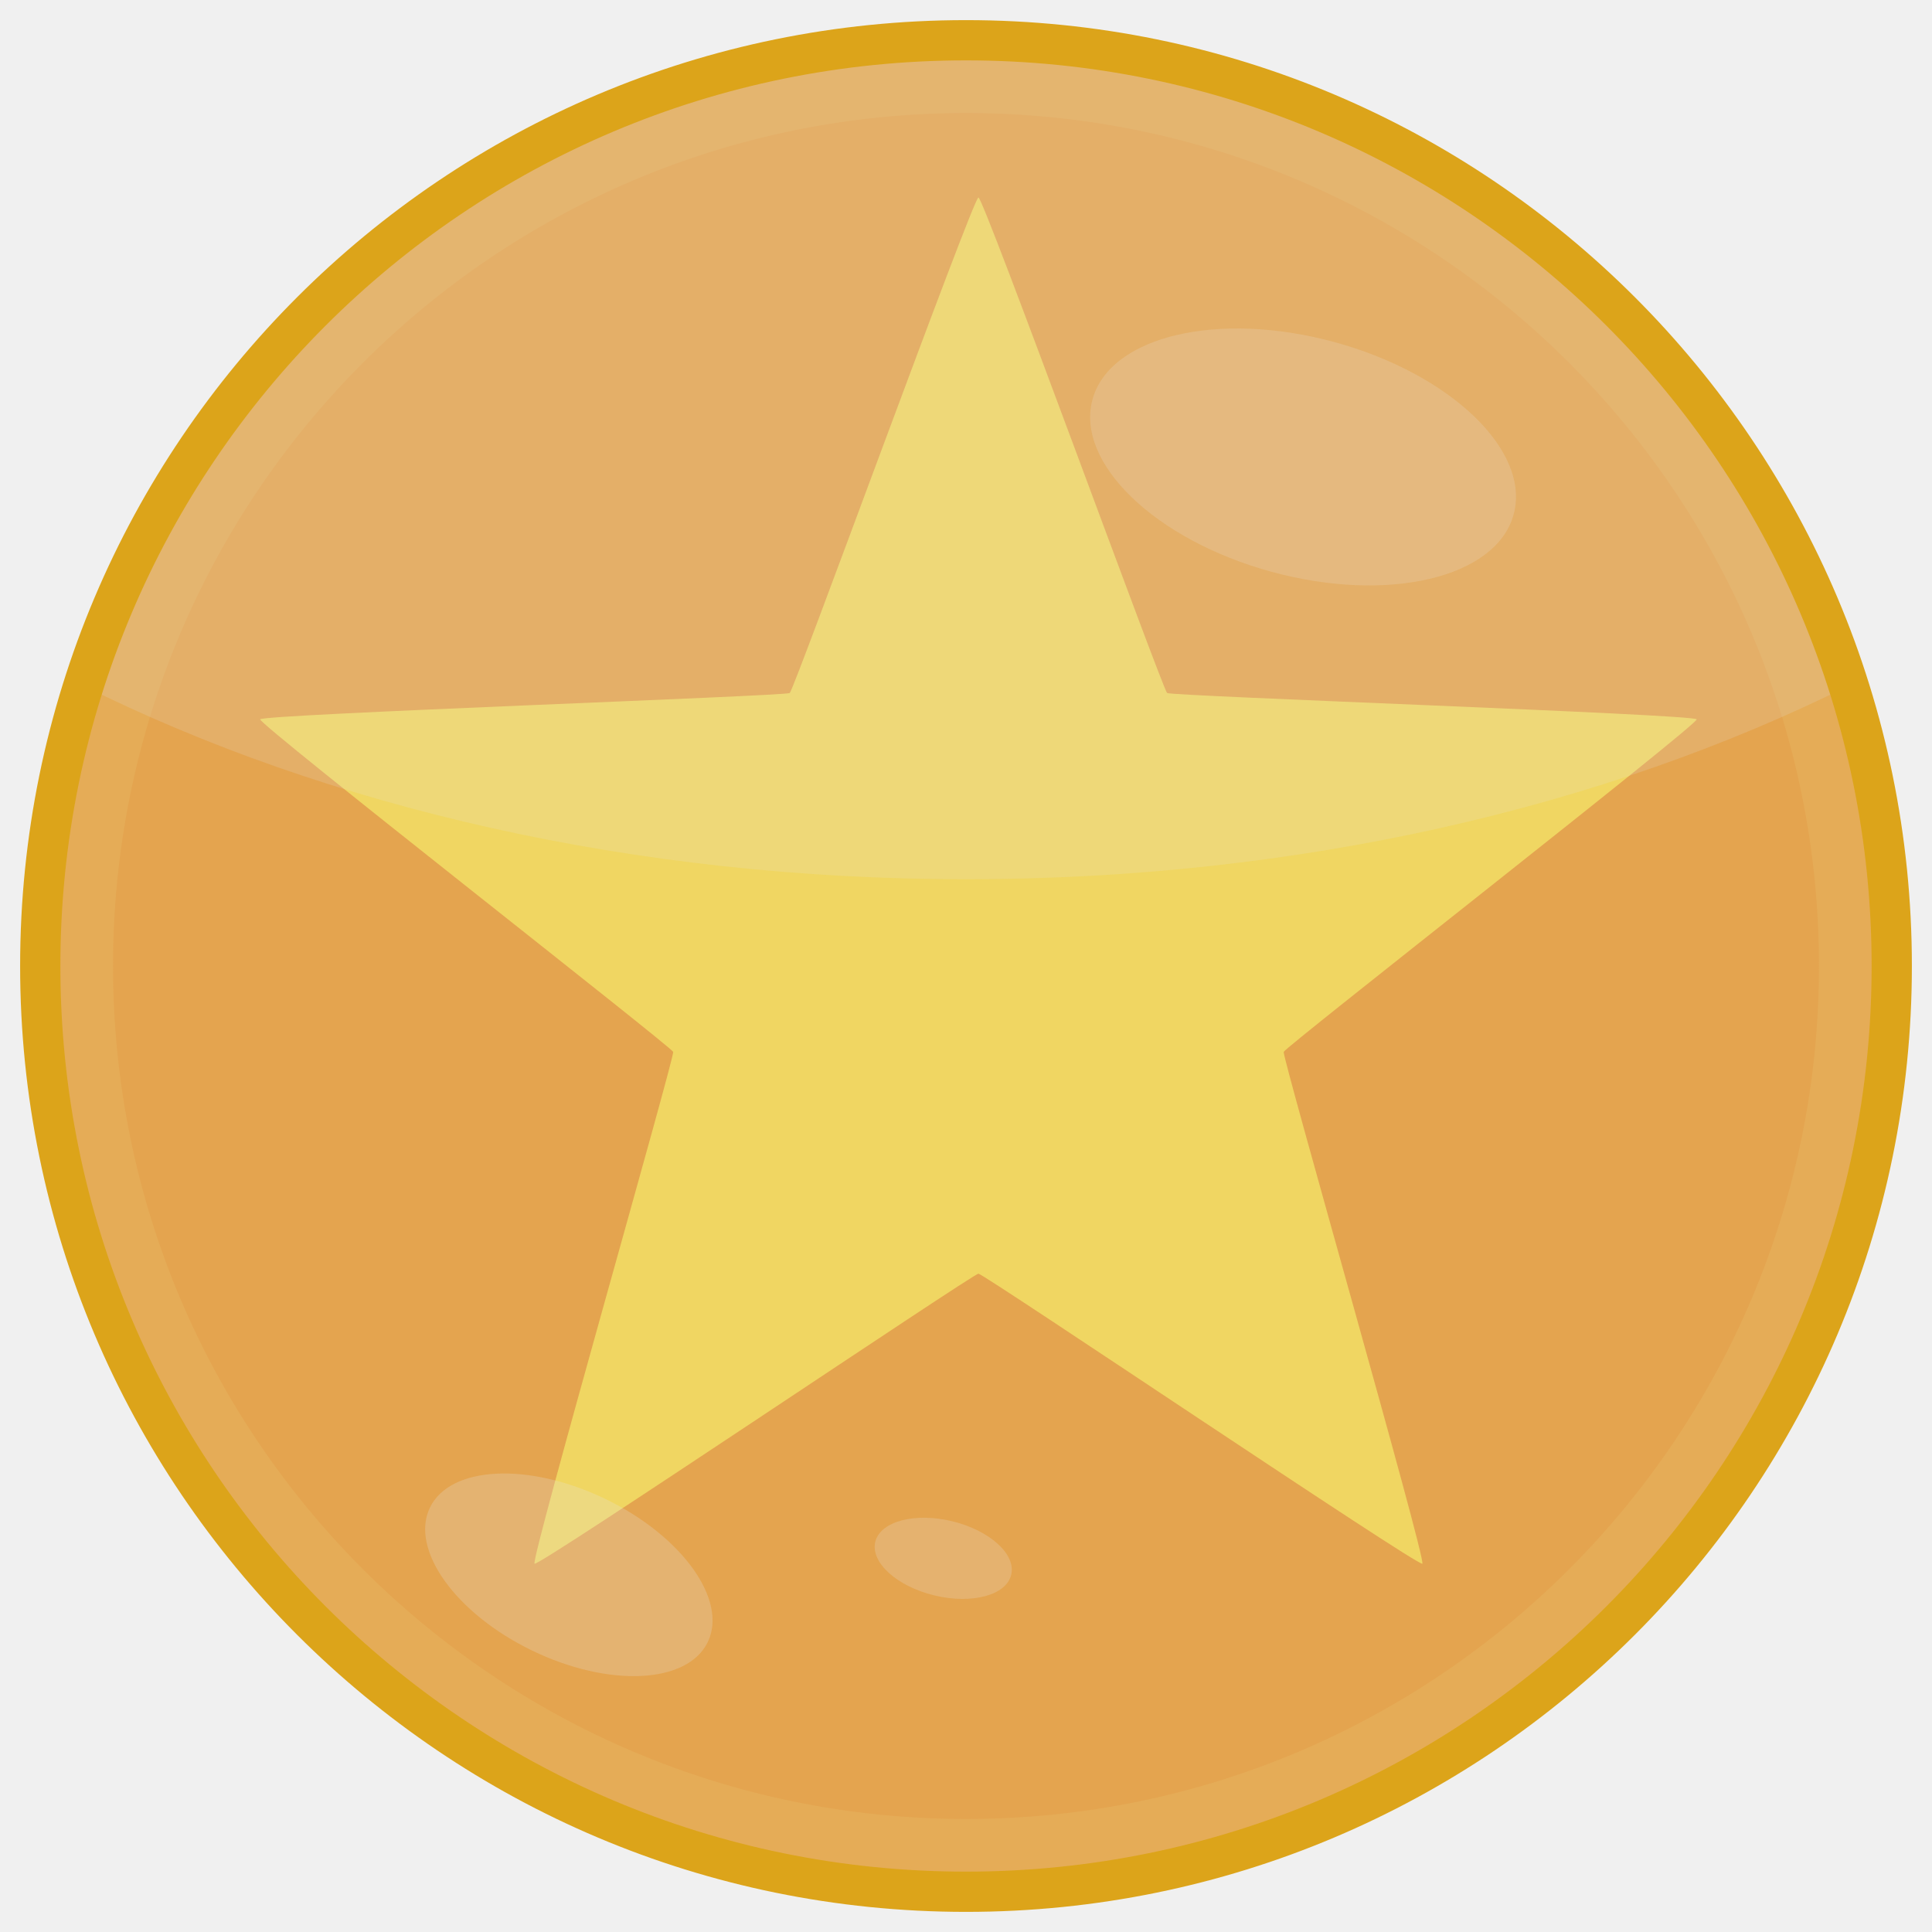
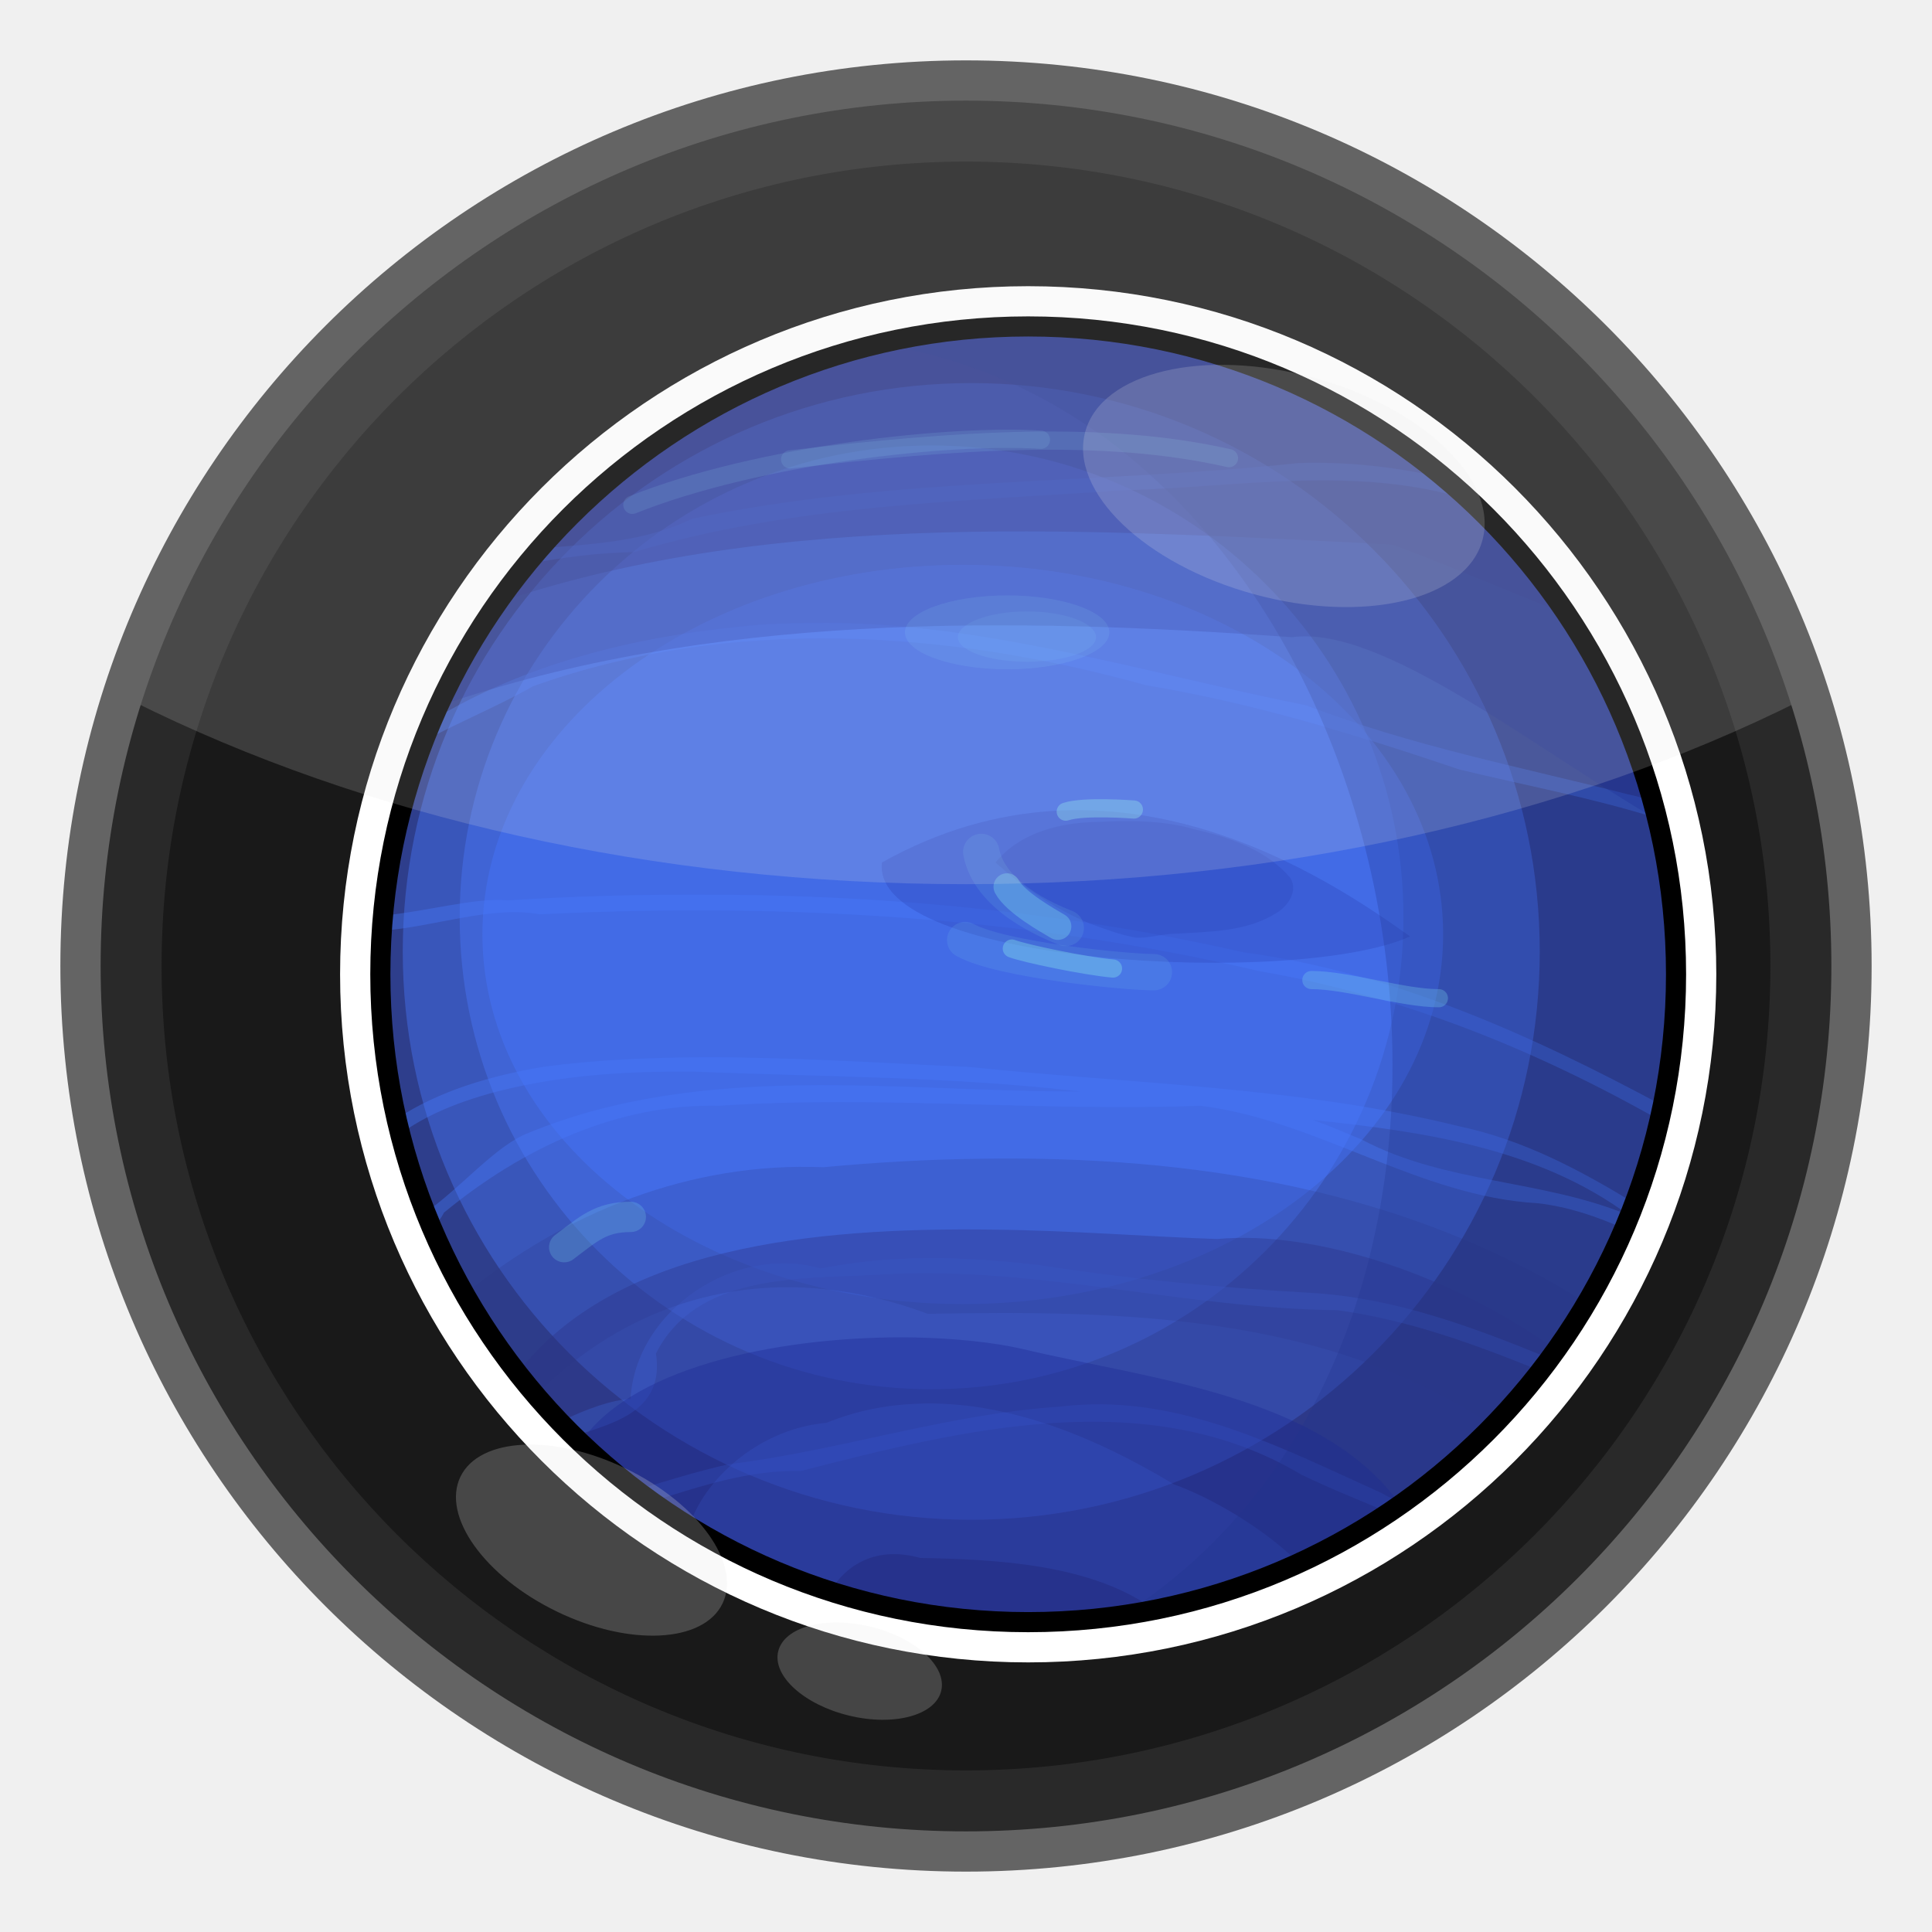
<svg xmlns="http://www.w3.org/2000/svg" version="1.0" width="100%" height="100%" viewBox="0 0 48 48" id="svg2383">
-   <defs id="defs2385">
-     <style type="text/css" id="style3433" />
-   </defs>
-   <path d="M 47,24 C 47,36.703 36.703,47 24,47 C 11.297,47 1,36.703 1,24 C 1,11.297 11.297,1 24,1 C 36.703,1 47,11.297 47,24 L 47,24 z" id="path2393" style="fill:#e5ac57;fill-opacity:1;fill-rule:evenodd;stroke:none;stroke-width:2;stroke-linecap:butt;stroke-linejoin:miter;marker:none;marker-start:none;marker-mid:none;marker-end:none;stroke-miterlimit:4;stroke-dasharray:none;stroke-dashoffset:0;stroke-opacity:1;visibility:visible;display:inline;overflow:visible;enable-background:accumulate" />
-   <path d="M 45.192,24 C 45.192,35.704 35.704,45.192 24,45.192 C 12.296,45.192 2.808,35.704 2.808,24 C 2.808,12.296 12.296,2.808 24,2.808 C 35.704,2.808 45.192,12.296 45.192,24 L 45.192,24 z" id="path3464" style="fill:#e4a44f;fill-opacity:1;fill-rule:evenodd;stroke:none;stroke-width:2;stroke-linecap:butt;stroke-linejoin:miter;marker:none;marker-start:none;marker-mid:none;marker-end:none;stroke-miterlimit:4;stroke-dasharray:none;stroke-dashoffset:0;stroke-opacity:1;visibility:visible;display:inline;overflow:visible;enable-background:accumulate" />
-   <path d="M 24.309,4.914 C 24.457,4.914 29.471,18.702 29.592,18.789 C 29.712,18.877 44.374,19.384 44.42,19.526 C 44.466,19.667 32.902,28.696 32.856,28.837 C 32.81,28.978 36.859,43.08 36.738,43.168 C 36.618,43.255 24.457,35.047 24.309,35.047 C 24.161,35.047 12,43.255 11.88,43.168 C 11.759,43.08 15.808,28.978 15.762,28.837 C 15.716,28.696 4.152,19.667 4.198,19.526 C 4.244,19.384 18.906,18.877 19.026,18.789 C 19.147,18.702 24.161,4.914 24.309,4.914 z" transform="matrix(0.887323,0,0,0.887323,2.739066,0.5457934)" id="path2845" style="opacity:1;fill:#f6f36d;fill-opacity:0.632;fill-rule:evenodd;stroke:none;stroke-width:0.7;stroke-linecap:round;stroke-linejoin:miter;marker:none;marker-start:none;marker-mid:none;marker-end:none;stroke-miterlimit:4;stroke-dasharray:none;stroke-dashoffset:0;stroke-opacity:1;visibility:visible;display:inline;overflow:visible;enable-background:accumulate" />
-   <path d="M 25.123,39.126 C 25,39.635 24.144,39.864 23.211,39.637 C 22.279,39.411 21.623,38.815 21.746,38.306 C 21.87,37.798 22.726,37.569 23.658,37.795 C 24.591,38.022 25.247,38.617 25.123,39.126 L 25.123,39.126 z" id="path3460" style="fill:#e6e6e6;fill-opacity:0.214;fill-rule:evenodd;stroke:none;stroke-width:2;stroke-linecap:butt;stroke-linejoin:miter;marker:none;marker-start:none;marker-mid:none;marker-end:none;stroke-miterlimit:4;stroke-dasharray:none;stroke-dashoffset:0;stroke-opacity:1;visibility:visible;display:inline;overflow:visible;enable-background:accumulate" />
-   <path d="M 17.584,40.797 C 17.081,41.837 15.128,41.931 13.221,41.008 C 11.315,40.086 10.178,38.495 10.682,37.455 C 11.185,36.415 13.138,36.32 15.044,37.243 C 16.951,38.166 18.088,39.757 17.584,40.797 L 17.584,40.797 z" id="path3458" style="fill:#e6e6e6;fill-opacity:0.227;fill-rule:evenodd;stroke:none;stroke-width:2;stroke-linecap:butt;stroke-linejoin:miter;marker:none;marker-start:none;marker-mid:none;marker-end:none;stroke-miterlimit:4;stroke-dasharray:none;stroke-dashoffset:0;stroke-opacity:1;visibility:visible;display:inline;overflow:visible;enable-background:accumulate" />
-   <path d="M 24,1 C 13.73,1 5.014,7.734 2.062,17.031 C 8.124,20.052 15.739,21.844 24,21.844 C 32.261,21.844 39.876,20.052 45.938,17.031 C 42.986,7.734 34.27,1 24,1 z" id="path3451" style="fill:#e6e6e6;fill-opacity:0.173;fill-rule:evenodd;stroke:none;stroke-width:2;stroke-linecap:butt;stroke-linejoin:miter;marker:none;marker-start:none;marker-mid:none;marker-end:none;stroke-miterlimit:4;stroke-dasharray:none;stroke-dashoffset:0;stroke-opacity:1;visibility:visible;display:inline;overflow:visible;enable-background:accumulate" />
-   <path d="M 37.606,12.781 C 37.176,14.357 34.485,14.995 31.595,14.207 C 28.706,13.418 26.712,11.501 27.143,9.925 C 27.573,8.349 30.264,7.711 33.153,8.499 C 36.043,9.288 38.036,11.205 37.606,12.781 L 37.606,12.781 z" id="path3456" style="fill:#e6e6e6;fill-opacity:0.182;fill-rule:evenodd;stroke:none;stroke-width:2;stroke-linecap:butt;stroke-linejoin:miter;marker:none;marker-start:none;marker-mid:none;marker-end:none;stroke-miterlimit:4;stroke-dasharray:none;stroke-dashoffset:0;stroke-opacity:1;visibility:visible;display:inline;overflow:visible;enable-background:accumulate" />
-   <path d="M 47,24 C 47,36.703 36.703,47 24,47 C 11.297,47 1,36.703 1,24 C 1,11.297 11.297,1 24,1 C 36.703,1 47,11.297 47,24 L 47,24 z" id="path3462" style="fill:none;fill-opacity:1;fill-rule:evenodd;stroke:#dca41a;stroke-width:1;stroke-linecap:butt;stroke-linejoin:miter;marker:none;marker-start:none;marker-mid:none;marker-end:none;stroke-miterlimit:4;stroke-dasharray:none;stroke-dashoffset:0;stroke-opacity:1;visibility:visible;display:inline;overflow:visible;enable-background:accumulate" />
+   <defs id="defs2385" />
+   <path d="M 45.689,24 C 45.689,35.979 35.979,45.689 24,45.689 C 12.021,45.689 2.311,35.979 2.311,24 C 2.311,12.021 12.021,2.311 24,2.311 C 35.979,2.311 45.689,12.021 45.689,24 L 45.689,24 z" id="path2393" style="fill:#292929;fill-opacity:1;fill-rule:evenodd;stroke:none;stroke-width:2;stroke-linecap:butt;stroke-linejoin:miter;marker:none;marker-start:none;marker-mid:none;marker-end:none;stroke-miterlimit:4;stroke-dasharray:none;stroke-dashoffset:0;stroke-opacity:1;visibility:visible;display:inline;overflow:visible;enable-background:accumulate" />
+   <path d="M 43.985,24 C 43.985,35.037 35.037,43.985 24,43.985 C 12.963,43.985 4.015,35.037 4.015,24 C 4.015,12.963 12.963,4.015 24,4.015 C 35.037,4.015 43.985,12.963 43.985,24 L 43.985,24 z" id="path3464" style="fill:#191919;fill-opacity:1;fill-rule:evenodd;stroke:none;stroke-width:2;stroke-linecap:butt;stroke-linejoin:miter;marker:none;marker-start:none;marker-mid:none;marker-end:none;stroke-miterlimit:4;stroke-dasharray:none;stroke-dashoffset:0;stroke-opacity:1;visibility:visible;display:inline;overflow:visible;enable-background:accumulate" />
+   <g transform="matrix(0.7524851,0,0,0.7524851,7.530572,6.191516)" id="g2641" style="display:inline">
+     <path d="M 45.33,23.94 C 45.33,35.76 35.76,45.33 23.94,45.33 C 12.13,45.33 2.55,35.76 2.55,23.94 C 2.55,12.13 12.13,2.55 23.94,2.55 C 35.76,2.55 45.33,12.13 45.33,23.94 L 45.33,23.94 z" id="path3439" style="fill:none;fill-opacity:1;fill-rule:evenodd;stroke:#ffffff;stroke-width:2.658;stroke-linecap:round;stroke-linejoin:miter;marker:none;stroke-miterlimit:4;stroke-dasharray:none;stroke-dashoffset:0;stroke-opacity:1;visibility:visible;display:inline;overflow:visible;enable-background:accumulate" />
+     <path d="M 45.33,23.94 C 45.33,35.76 35.76,45.33 23.94,45.33 C 12.13,45.33 2.55,35.76 2.55,23.94 C 2.55,12.13 12.13,2.55 23.94,2.55 C 35.76,2.55 45.33,12.13 45.33,23.94 L 45.33,23.94 z" id="p3521" style="fill:#2e3e8c;fill-opacity:1;fill-rule:evenodd;stroke:none;marker:none;visibility:visible;display:inline;overflow:visible;enable-background:accumulate" />
+     <path d="M 32.87,7.06 C 26.2,7.77 19.43,7.51 12.84,8.9 C 11.31,9.65 9.57,9.74 7.87,9.87 C 7.71,10.05 7.52,10.21 7.37,10.4 C 8.54,10.18 9.73,10.02 10.93,10 C 16.18,8.43 21.69,8.33 27.12,7.96 C 30.91,7.85 34.81,7.12 38.5,8.28 C 38.23,8.03 37.99,7.79 37.71,7.56 C 37.71,7.55 37.69,7.56 37.68,7.56 C 36.13,7.19 34.52,7.01 32.87,7.06 z M 16.81,12.34 C 16.02,12.35 15.23,12.37 14.43,12.46 C 10.88,12.81 7.3,13.7 4.25,15.56 C 4.15,15.79 4.05,16.01 3.96,16.25 C 5.18,15.6 6.47,15.07 7.59,14.43 C 14.11,12.1 21.26,12.57 27.84,14.4 C 31.36,14.98 34.81,16.04 38.18,17.18 C 40.33,17.7 42.55,18.11 44.68,18.78 C 44.64,18.59 44.61,18.4 44.56,18.21 C 44.28,18.14 44.02,18.05 43.75,18 C 40.18,17.09 36.55,16.39 33.12,15.06 C 27.73,13.98 22.34,12.26 16.81,12.34 z M 12.84,21.31 C 10.8,21.31 8.78,21.37 6.75,21.5 C 5.72,21.39 4.03,21.88 2.62,22 C 2.61,22.16 2.6,22.33 2.59,22.5 C 4.29,22.39 6.2,21.66 7.81,21.96 C 15.78,21.57 23.8,22.02 31.59,23.84 C 36.25,24.64 40.67,26.42 44.78,28.75 C 44.81,28.59 44.87,28.44 44.9,28.28 C 40.53,25.93 35.98,23.88 31.03,23.21 C 25.06,21.85 18.95,21.29 12.84,21.31 z M 13.18,26.68 C 11.42,26.69 9.65,26.76 7.9,27 C 6.25,27.28 4.51,27.77 3.09,28.71 C 3.13,28.88 3.17,29.05 3.21,29.21 C 4.32,28.39 5.83,27.92 7.09,27.65 C 8.98,27.24 10.91,27.14 12.84,27.15 C 17.11,27.33 21.4,27.31 25.65,27.81 C 19.58,27.82 13.22,26.8 7.43,29.18 C 6.35,29.6 5.18,31.02 4.03,31.81 C 4.1,32 4.17,32.18 4.25,32.37 C 4.39,32.2 4.54,32.03 4.65,31.81 C 7.21,29.7 10.37,28.2 13.75,28.28 C 19.03,27.93 24.34,28.48 29.62,28.28 C 33.51,28.76 36.82,31.28 40.78,31.5 C 41.79,31.62 42.72,31.94 43.62,32.34 C 43.68,32.2 43.72,32.05 43.78,31.9 C 40.94,30.71 37.72,30.86 34.96,29.4 C 34.42,29.18 33.89,28.94 33.34,28.75 C 36.96,29.13 40.77,29.67 43.78,31.9 C 43.83,31.76 43.91,31.64 43.96,31.5 C 42.15,30.4 40.3,29.41 38.18,28.96 C 32.89,27.65 27.39,27.56 22,27 C 19.07,26.87 16.12,26.67 13.18,26.68 z M 20.65,33.31 C 19.45,33.31 18.27,33.42 17.09,33.65 C 14.29,32.84 10.98,35.01 10.81,37.96 C 10.2,37.99 9.32,38.3 8.5,38.71 C 8.65,38.87 8.8,39.03 8.96,39.18 C 10.38,38.73 11.93,38.31 11.65,36.46 C 12.97,33.85 16.33,33.99 18.84,33.87 C 23.98,33.5 29.03,34.98 34.15,35.03 C 36.49,35.35 38.67,36.15 40.84,37.03 C 40.94,36.89 41.05,36.76 41.15,36.62 C 38.63,35.59 36.08,34.63 33.31,34.46 C 30.27,34.29 27.25,34 24.25,33.53 C 23.06,33.4 21.85,33.3 20.65,33.31 z M 25.75,38.15 C 25.51,38.16 25.26,38.18 25.03,38.21 C 21.29,38.45 17.72,39.67 14.03,40.12 C 13.02,40.35 12.02,40.66 11.03,40.96 C 11.19,41.09 11.36,41.22 11.53,41.34 C 13.13,40.84 14.73,40.3 16.43,40.34 C 21.76,38.97 27.9,37.44 32.96,40.46 C 33.89,40.91 34.87,41.3 35.84,41.71 C 35.99,41.61 36.13,41.5 36.28,41.4 C 36.04,41.29 35.79,41.18 35.59,41.06 C 32.46,39.65 29.26,37.97 25.75,38.15 z" id="p3496" style="fill:#4172eb;fill-opacity:0.42;fill-rule:evenodd;stroke:none" />
+     <path d="M 40.83,23.19 C 40.83,33.56 32.43,41.95 22.06,41.95 C 11.7,41.95 3.29,33.56 3.29,23.19 C 3.29,12.82 11.7,4.42 22.06,4.42 C 32.43,4.42 40.83,12.82 40.83,23.19 L 40.83,23.19 z" id="p3349" style="fill:#4a79fb;fill-opacity:0.41;fill-rule:evenodd;stroke:none;marker:none;visibility:visible;display:inline;overflow:visible;enable-background:accumulate" />
+     <path d="M 36.33,22.06 C 36.33,30.67 29.36,37.64 20.75,37.64 C 12.15,37.64 5.17,30.67 5.17,22.06 C 5.17,13.46 12.15,6.48 20.75,6.48 C 29.36,6.48 36.33,13.46 36.33,22.06 L 36.33,22.06 z" id="p3351" style="fill:#4a79fb;fill-opacity:0.41;fill-rule:evenodd;stroke:none;marker:none;visibility:visible;display:inline;overflow:visible;enable-background:accumulate" />
+     <path d="M 37.64,22.62 C 37.64,29.37 30.54,34.83 21.78,34.83 C 13.02,34.83 5.92,29.37 5.92,22.62 C 5.92,15.88 13.02,10.42 21.78,10.42 C 30.54,10.42 37.64,15.88 37.64,22.62 L 37.64,22.62 z" id="p3355" style="fill:#4677ff;fill-opacity:0.41;fill-rule:evenodd;stroke:none;marker:none;visibility:visible;display:inline;overflow:visible;enable-background:accumulate" />
+     <path d="M 22.37,30.03 C 20.63,30.05 18.89,30.15 17.18,30.31 C 12.8,30.13 8.67,31.79 5.34,34.5 C 6.01,35.68 6.8,36.81 7.68,37.84 C 11.04,34.46 15.69,33.3 20.62,35.15 C 26.99,35.03 33.74,35.15 39.28,38.84 C 40.46,37.62 41.47,36.24 42.34,34.78 C 36.41,31.03 29.34,29.92 22.37,30.03 z" id="p3475" style="opacity:1;fill:#2b3383;fill-opacity:0.2;fill-rule:evenodd;stroke:none;marker:none;visibility:visible;display:inline;overflow:visible;enable-background:accumulate" />
+     <path d="M 22.78,32.37 C 16.77,32.29 10.33,32.95 7.09,37.09 C 11,42.1 17.08,45.34 23.93,45.34 C 31.13,45.34 37.49,41.78 41.37,36.34 C 37.99,33.9 33.47,32.38 30.18,32.68 C 28,32.61 25.43,32.4 22.78,32.37 z" id="p3357" style="opacity:1;fill:#2b3383;fill-opacity:0.35;fill-rule:evenodd;stroke:none;marker:none;visibility:visible;display:inline;overflow:visible;enable-background:accumulate" />
+     <path d="M 22.84,2.56 C 16.03,2.9 10.07,6.43 6.4,11.68 C 15.72,8.51 26.34,9.29 35.96,9.75 C 37.52,10.31 39.65,11.24 41.75,12.06 C 37.91,6.32 31.36,2.56 23.93,2.56 C 23.56,2.56 23.2,2.54 22.84,2.56 z" id="p3359" style="fill:#2b3383;fill-opacity:0.35;fill-rule:evenodd;stroke:none" />
+     <path d="M 20.18,35.93 C 16.11,35.86 10.97,36.78 9.18,39.37 C 9.19,39.37 9.18,39.4 9.18,39.4 C 13.02,43.06 18.21,45.34 23.93,45.34 C 28.51,45.34 32.74,43.88 36.21,41.43 C 33.62,37.82 27.88,37.3 23.75,36.31 C 22.79,36.09 21.54,35.96 20.18,35.93 z" id="p3443" style="opacity:1;fill:#1b2693;fill-opacity:0.35;fill-rule:evenodd;stroke:none;marker:none;visibility:visible;display:inline;overflow:visible;enable-background:accumulate" />
+     <path d="M 22.84,2.56 C 14.66,2.97 7.69,8.01 4.46,15.09 C 13.42,11.99 23.36,12.15 32.65,12.81 C 35.61,12.41 40.61,16.46 44.71,18.84 C 42.43,9.49 34,2.56 23.93,2.56 C 23.56,2.56 23.2,2.54 22.84,2.56 z" id="p3445" style="opacity:1;fill:#1b2693;fill-opacity:0.25;fill-rule:evenodd;stroke:none;marker:none;visibility:visible;display:inline;overflow:visible;enable-background:accumulate" />
+     <path d="M 20.25,38.12 C 19.25,38.16 18.26,38.35 17.28,38.75 C 15.24,38.92 13.34,40.42 12.75,42.15 C 14.19,43.04 15.76,43.78 17.4,44.31 C 17.95,43.42 18.93,42.81 20.37,43.21 C 22.87,43.26 26.03,43.4 28.12,44.93 C 29.78,44.6 31.37,44.06 32.87,43.37 C 31.68,42.19 29.91,41.19 28.75,40.78 C 26.19,39.24 23.23,37.99 20.25,38.12 z" id="p3466" style="opacity:1;fill:#4677ff;fill-opacity:0.13;fill-rule:evenodd;stroke:none;marker:none;visibility:visible;display:inline;overflow:visible;enable-background:accumulate" />
+     <path d="M 19.11,20.25 C 26.8,15.94 33.92,20.82 36.55,22.69 C 32.8,24.38 18.74,23.63 19.11,20.25 z" id="p3484" style="opacity:1;fill:#1b2693;fill-opacity:0.19;fill-rule:evenodd;stroke:none;marker:none;visibility:visible;display:inline;overflow:visible;enable-background:accumulate" />
+     <path d="M 22.86,20.25 C 23.66,19.26 24.99,18.93 26.21,18.91 C 27.3,18.86 28.4,18.85 29.45,19.16 C 30.6,19.42 31.8,19.83 32.59,20.75 C 32.87,21.19 32.51,21.7 32.13,21.92 C 31.14,22.54 29.94,22.53 28.82,22.6 C 28.38,22.6 27.95,22.75 27.5,22.73 C 26.98,22.64 26.49,22.45 25.99,22.27 C 24.84,21.8 23.79,21.08 22.86,20.25 z" id="p3486" style="opacity:1;fill:#1b2693;fill-opacity:0.14;fill-rule:evenodd;stroke:none;marker:none;visibility:visible;display:inline;overflow:visible;enable-background:accumulate" />
+     <path d="M 22.84,2.56 C 21.51,2.62 20.21,2.82 18.96,3.12 C 36.7,5.78 42.47,35.29 27.03,45.12 C 37.37,43.62 45.34,34.7 45.34,23.93 C 45.34,12.12 35.75,2.56 23.93,2.56 C 23.56,2.56 23.2,2.54 22.84,2.56 z" id="p3523" style="fill:#21338a;fill-opacity:0.26;fill-rule:evenodd;stroke:none" />
+     <path d="M 23.25,11.43 C 21.38,11.43 19.87,11.98 19.87,12.65 C 19.87,13.32 21.38,13.87 23.25,13.87 C 25.11,13.87 26.62,13.32 26.62,12.65 C 26.62,11.98 25.11,11.43 23.25,11.43 z" id="p3528" style="opacity:1;fill:#80e8fd;fill-opacity:0.11;fill-rule:evenodd;stroke:none;marker:none;visibility:visible;display:inline;overflow:visible;enable-background:accumulate" />
+     <path d="M 23.9,11.96 C 22.65,11.96 21.62,12.35 21.62,12.81 C 21.62,13.26 22.65,13.62 23.9,13.62 C 25.16,13.62 26.18,13.26 26.18,12.81 C 26.18,12.35 25.16,11.96 23.9,11.96 z" id="p3530" style="opacity:1;fill:#80e8fd;fill-opacity:0.08;fill-rule:evenodd;stroke:none;marker:none;visibility:visible;display:inline;overflow:visible;enable-background:accumulate" />
+     <path d="M 22.39,19.9 C 22.66,21.35 24.52,22.15 25.18,22.41" id="p3534" style="fill:none;fill-rule:evenodd;stroke:#7cd6ec;stroke-width:1.2;stroke-linecap:round;stroke-linejoin:miter;stroke-miterlimit:4;stroke-dasharray:none;stroke-opacity:0.13" />
+     <path d="M 21.86,22.81 C 23.06,23.47 27.17,23.87 28.09,23.87" id="p3536" style="opacity:1;fill:none;fill-opacity:1;fill-rule:evenodd;stroke:#7cd6ec;stroke-width:1.2;stroke-linecap:round;stroke-linejoin:miter;marker:none;stroke-miterlimit:4;stroke-dasharray:none;stroke-dashoffset:0;stroke-opacity:0.13;visibility:visible;display:inline;overflow:visible;enable-background:accumulate" />
+     <path d="M 23.24,21.05 C 23.52,21.57 24.6,22.17 24.92,22.36" id="p3538" style="opacity:1;fill:none;fill-opacity:1;fill-rule:evenodd;stroke:#7cd6ec;stroke-width:0.89;stroke-linecap:round;stroke-linejoin:miter;marker:none;stroke-miterlimit:4;stroke-dasharray:none;stroke-dashoffset:0;stroke-opacity:0.36;visibility:visible;display:inline;overflow:visible;enable-background:accumulate" />
+     <path d="M 10.87,8.44 C 15.08,6.76 21.46,6.1 24.36,6.29" id="p3540" style="fill:none;fill-rule:evenodd;stroke:#7ccaee;stroke-width:0.6;stroke-linecap:round;stroke-linejoin:miter;stroke-miterlimit:4;stroke-dasharray:none;stroke-opacity:0.15" />
+     <path d="M 25.18,18.57 C 25.77,18.37 27.43,18.5 27.43,18.5" id="p3542" style="opacity:1;fill:none;fill-opacity:1;fill-rule:evenodd;stroke:#7cd6ec;stroke-width:0.6;stroke-linecap:round;stroke-linejoin:miter;marker:none;stroke-miterlimit:4;stroke-dasharray:none;stroke-dashoffset:0;stroke-opacity:0.43;visibility:visible;display:inline;overflow:visible;enable-background:accumulate" />
+     <path d="M 23.4,23.09 C 23.82,23.25 25.82,23.67 26.74,23.75" id="p3546" style="opacity:1;fill:none;fill-opacity:1;fill-rule:evenodd;stroke:#7cd6ec;stroke-width:0.6;stroke-linecap:round;stroke-linejoin:miter;marker:none;stroke-miterlimit:4;stroke-dasharray:none;stroke-dashoffset:0;stroke-opacity:0.43;visibility:visible;display:inline;overflow:visible;enable-background:accumulate" />
+     <path d="M 16.08,6.94 C 21.67,6.29 26.48,5.97 30.57,6.9" id="p3548" style="opacity:1;fill:none;fill-opacity:1;fill-rule:evenodd;stroke:#7cd6ec;stroke-width:0.6;stroke-linecap:round;stroke-linejoin:miter;marker:none;stroke-miterlimit:4;stroke-dasharray:none;stroke-dashoffset:0;stroke-opacity:0.14;visibility:visible;display:inline;overflow:visible;enable-background:accumulate" />
+     <path d="M 33.29,24.13 C 34.49,24.13 36.3,24.73 37.5,24.73" id="p3550" style="opacity:1;fill:none;fill-opacity:1;fill-rule:evenodd;stroke:#7cd6ec;stroke-width:0.6;stroke-linecap:round;stroke-linejoin:miter;marker:none;stroke-miterlimit:4;stroke-dasharray:none;stroke-dashoffset:0;stroke-opacity:0.29;visibility:visible;display:inline;overflow:visible;enable-background:accumulate" />
+     <path d="M 8.62,32.95 C 9.42,32.35 9.82,31.95 10.82,31.95" id="p3552" style="opacity:1;fill:none;fill-opacity:1;fill-rule:evenodd;stroke:#7cd6ec;stroke-width:1;stroke-linecap:round;stroke-linejoin:miter;marker:none;stroke-miterlimit:4;stroke-dasharray:none;stroke-dashoffset:0;stroke-opacity:0.24;visibility:visible;display:inline;overflow:visible;enable-background:accumulate" />
+     <path d="M 45.33,23.94 C 45.33,35.76 35.76,45.33 23.94,45.33 C 12.13,45.33 2.55,35.76 2.55,23.94 C 2.55,12.13 12.13,2.55 23.94,2.55 C 35.76,2.55 45.33,12.13 45.33,23.94 L 45.33,23.94 z" id="stroke01" style="fill:none;fill-opacity:1;fill-rule:evenodd;stroke:#000000;stroke-width:0.664;stroke-linecap:round;stroke-linejoin:miter;marker:none;stroke-miterlimit:4;stroke-dasharray:none;stroke-dashoffset:0;stroke-opacity:1;visibility:visible;display:inline;overflow:visible;enable-background:accumulate" />
+   </g>
+   <g id="g2389">
+     <path d="M 24,2.311 C 14.315,2.311 6.096,8.661 3.313,17.428 C 9.029,20.277 16.21,21.967 24,21.967 C 31.79,21.967 38.971,20.277 44.687,17.428 C 41.904,8.661 33.685,2.311 24,2.311 z" id="path3451" style="fill:#e6e6e6;fill-opacity:0.173;fill-rule:evenodd;stroke:none;stroke-width:2;stroke-linecap:butt;stroke-linejoin:miter;marker:none;marker-start:none;marker-mid:none;marker-end:none;stroke-miterlimit:4;stroke-dasharray:none;stroke-dashoffset:0;stroke-opacity:1;visibility:visible;display:inline;overflow:visible;enable-background:accumulate" />
+     <path d="M 36.831,13.42 C 36.425,14.906 33.887,15.508 31.163,14.765 C 28.438,14.021 26.558,12.213 26.963,10.727 C 27.369,9.241 29.907,8.639 32.632,9.383 C 35.356,10.126 37.236,11.934 36.831,13.42 L 36.831,13.42 z" id="path3456" style="fill:#e6e6e6;fill-opacity:0.182;fill-rule:evenodd;stroke:none;stroke-width:2;stroke-linecap:butt;stroke-linejoin:miter;marker:none;marker-start:none;marker-mid:none;marker-end:none;stroke-miterlimit:4;stroke-dasharray:none;stroke-dashoffset:0;stroke-opacity:1;visibility:visible;display:inline;overflow:visible;enable-background:accumulate" />
+     <path d="M 17.95,39.84 C 17.475,40.82 15.633,40.91 13.836,40.039 C 12.038,39.169 10.966,37.669 11.44,36.688 C 11.915,35.708 13.757,35.618 15.555,36.489 C 17.352,37.359 18.425,38.859 17.95,39.84 L 17.95,39.84 z" id="path3458" style="fill:#e6e6e6;fill-opacity:0.227;fill-rule:evenodd;stroke:none;stroke-width:2;stroke-linecap:butt;stroke-linejoin:miter;marker:none;marker-start:none;marker-mid:none;marker-end:none;stroke-miterlimit:4;stroke-dasharray:none;stroke-dashoffset:0;stroke-opacity:1;visibility:visible;display:inline;overflow:visible;enable-background:accumulate" />
+     <path d="M 23.384,42.01 C 23.236,42.62 22.209,42.894 21.091,42.623 C 19.973,42.351 19.186,41.637 19.334,41.027 C 19.482,40.417 20.509,40.143 21.627,40.414 C 22.745,40.685 23.532,41.4 23.384,42.01 L 23.384,42.01 z" id="path3460" style="fill:#e6e6e6;fill-opacity:0.214;fill-rule:evenodd;stroke:none;stroke-width:2;stroke-linecap:butt;stroke-linejoin:miter;marker:none;marker-start:none;marker-mid:none;marker-end:none;stroke-miterlimit:4;stroke-dasharray:none;stroke-dashoffset:0;stroke-opacity:1;visibility:visible;display:inline;overflow:visible;enable-background:accumulate" />
+     <path d="M 46,24 C 46,36.15 36.15,46 24,46 C 11.85,46 2,36.15 2,24 C 2,11.85 11.85,2 24,2 C 36.15,2 46,11.85 46,24 L 46,24 z" id="path2400" style="opacity:1;fill:none;fill-opacity:1;fill-rule:evenodd;stroke:#646464;stroke-width:1;stroke-linecap:butt;stroke-linejoin:miter;marker:none;marker-start:none;marker-mid:none;marker-end:none;stroke-miterlimit:4;stroke-dasharray:none;stroke-dashoffset:0;stroke-opacity:1;visibility:visible;display:inline;overflow:visible;enable-background:accumulate" />
+   </g>
</svg>
